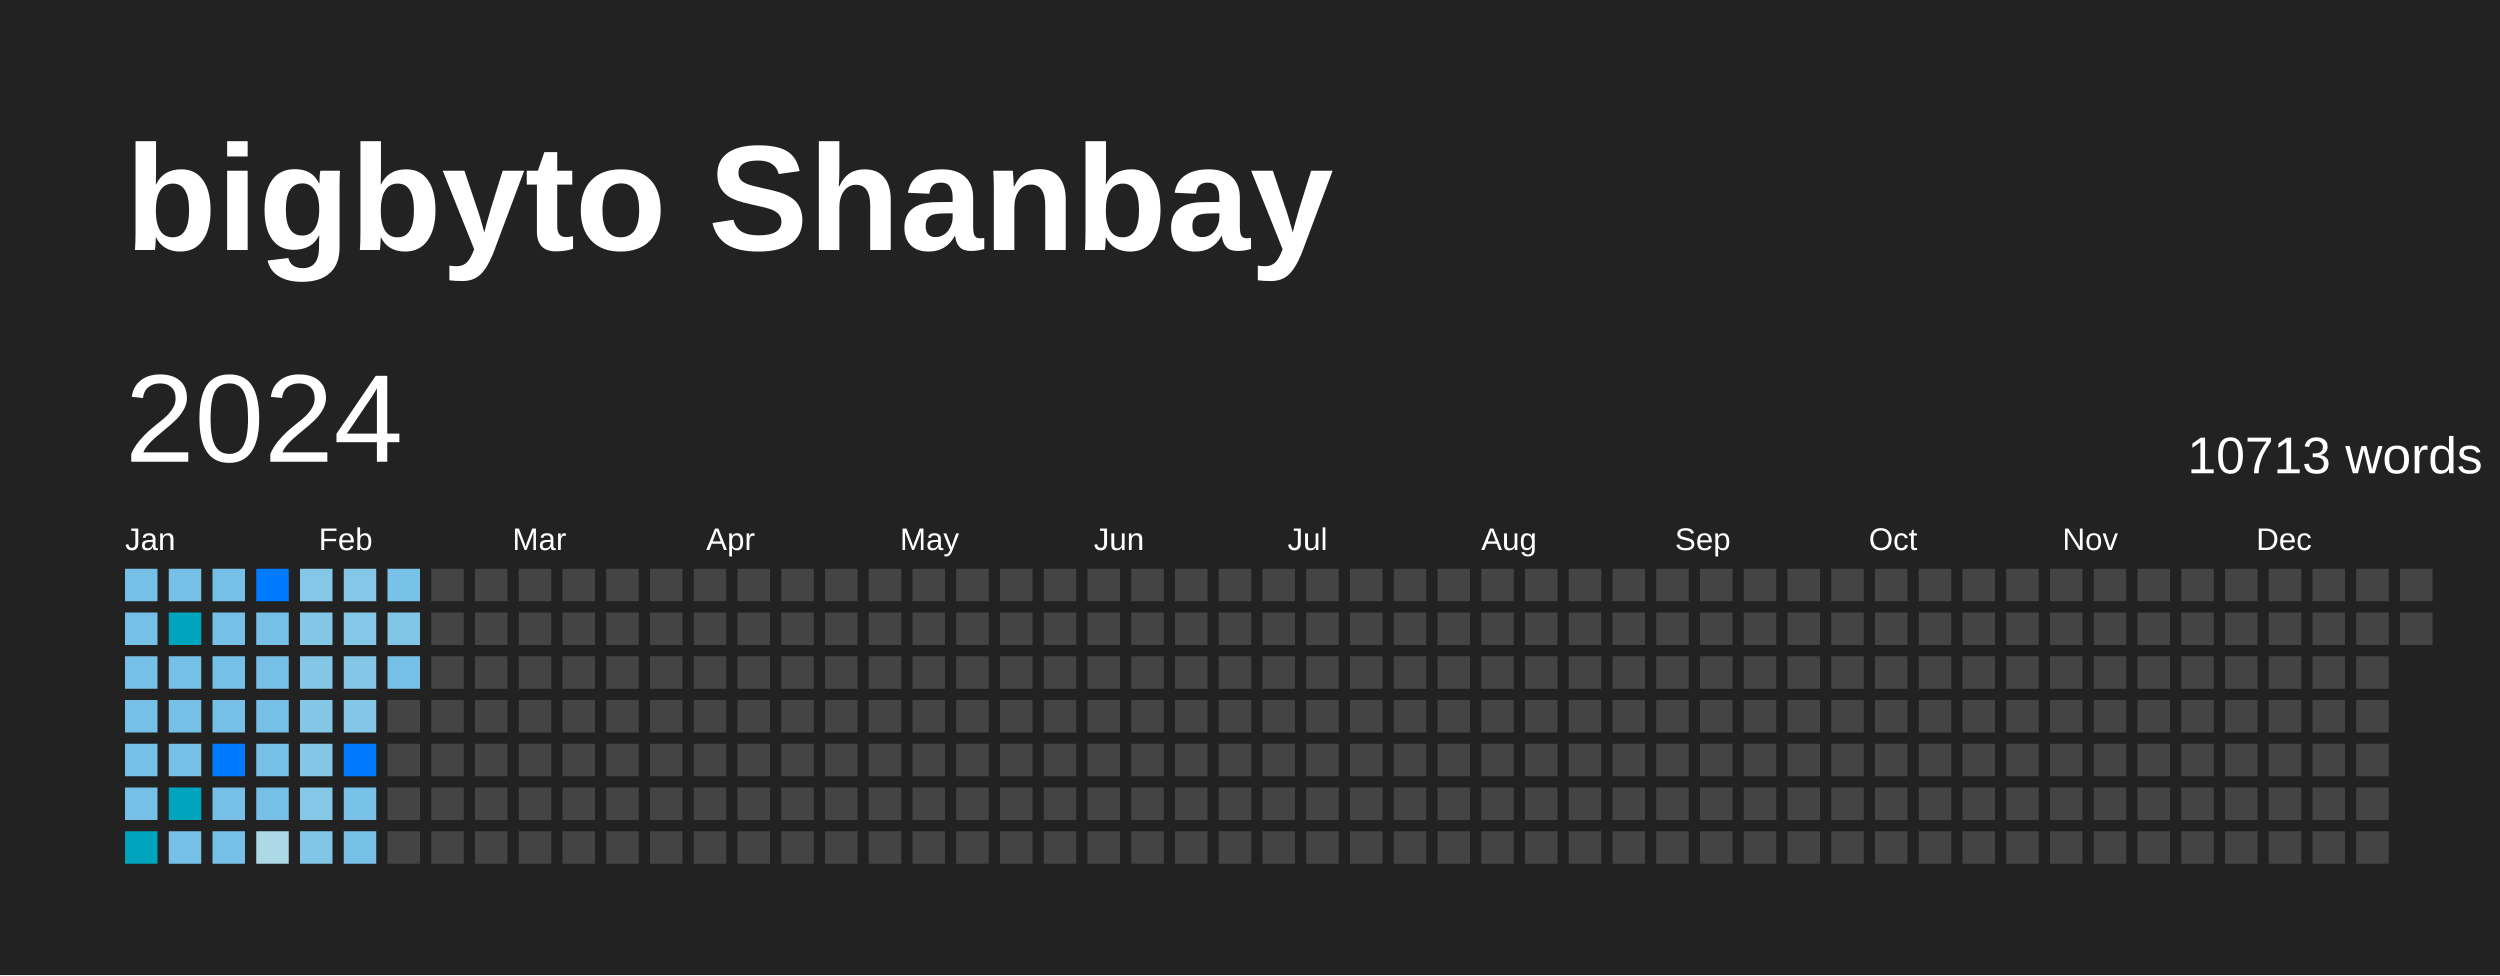
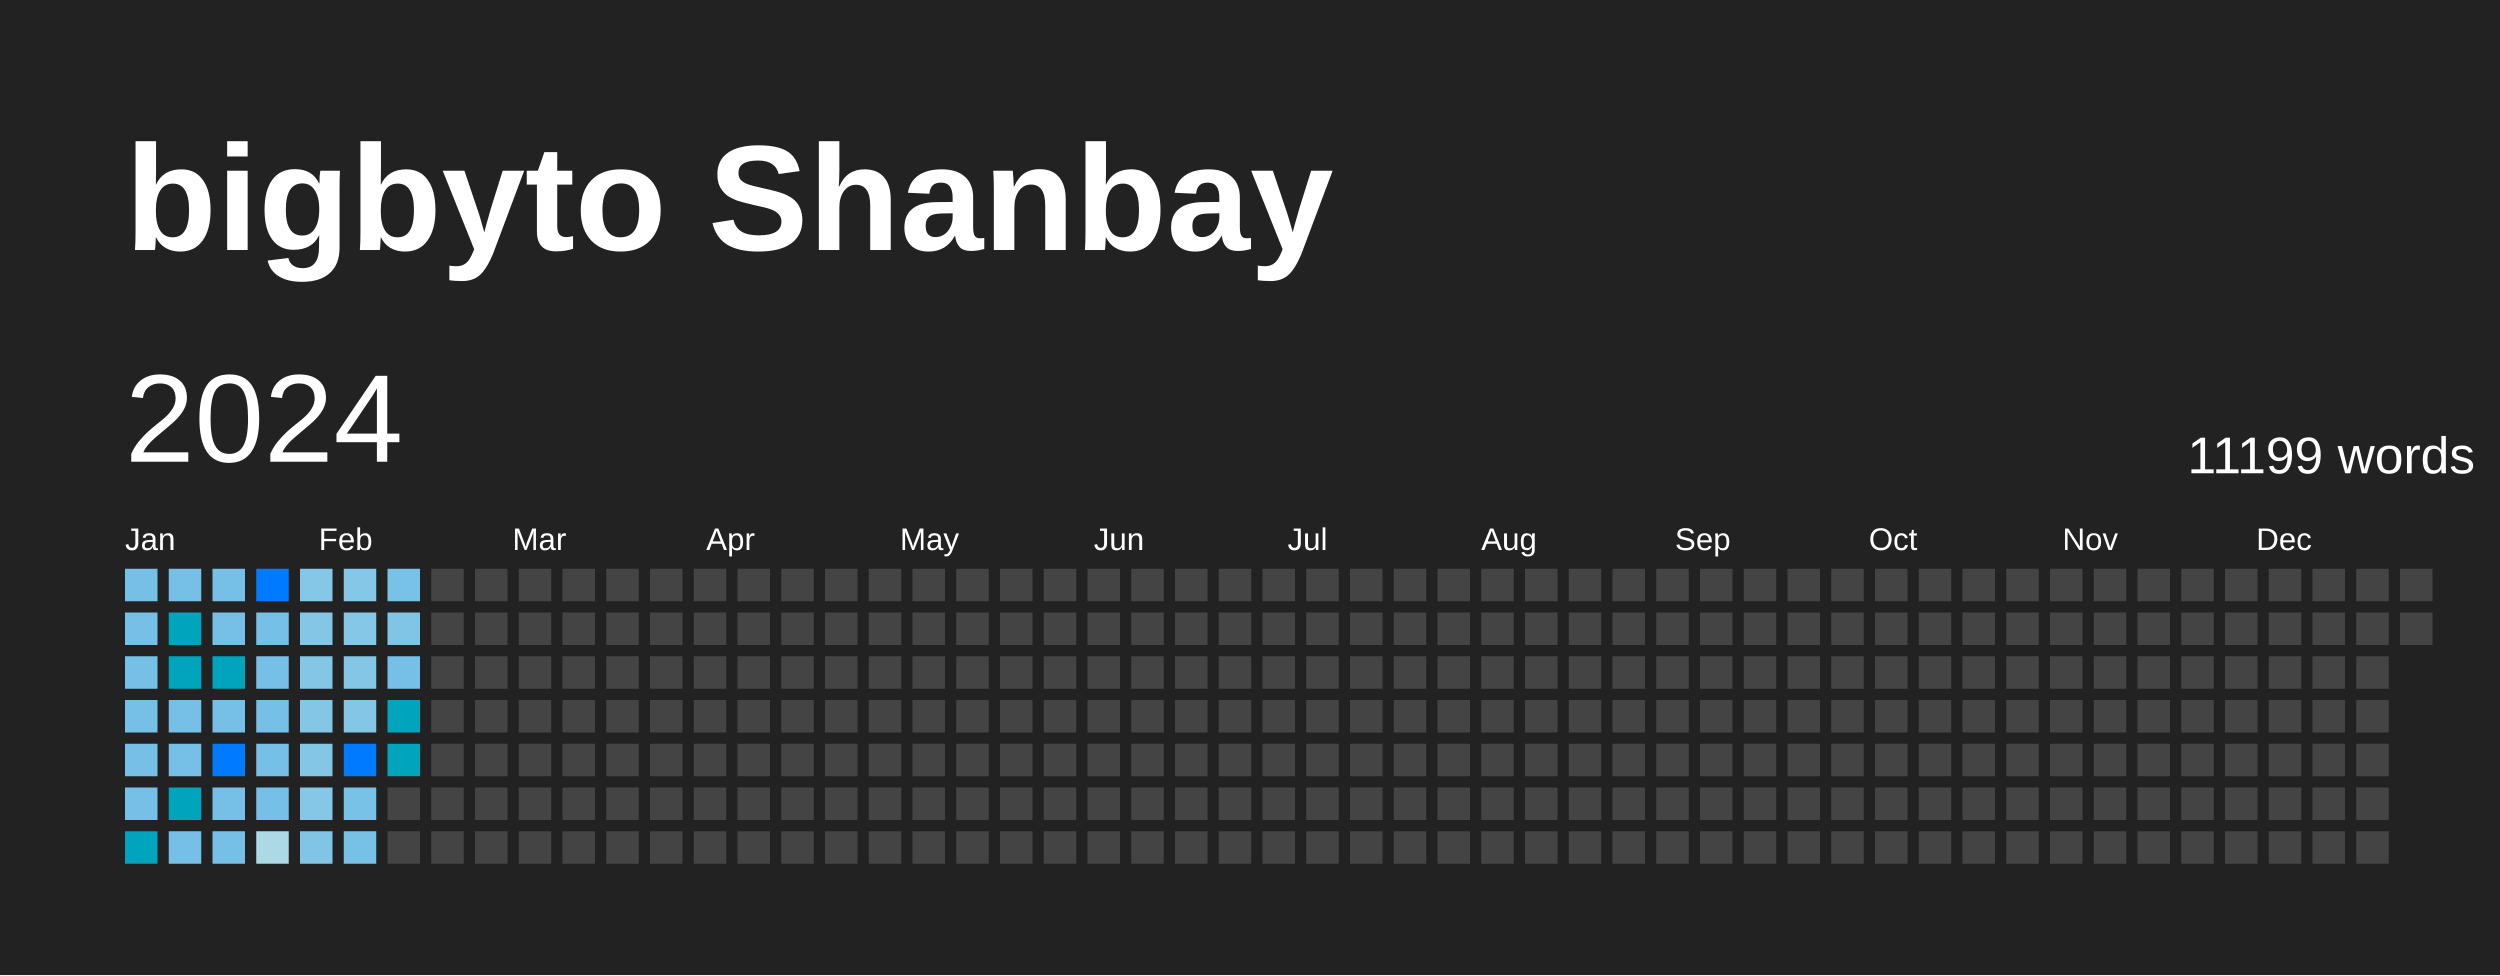
<svg xmlns="http://www.w3.org/2000/svg" baseProfile="full" height="78mm" version="1.1" viewBox="0,0,200,78" width="200mm">
  <defs />
  <rect fill="#222222" height="78" width="200" x="0" y="0" />
  <text fill="#FFFFFF" style="font-size:12px; font-family:Arial; font-weight:bold;" x="10" y="20">bigbyto Shanbay</text>
  <text dominant-baseline="hanging" fill="#FFFFFF" style="font-size:10.0px; font-family:Arial;" x="10" y="30">2024</text>
-   <text dominant-baseline="hanging" fill="#FFFFFF" style="font-size:4.125px; font-family:Arial;" x="175" y="35">10713 words</text>
+   <text dominant-baseline="hanging" fill="#FFFFFF" style="font-size:4.125px; font-family:Arial;" x="175" y="35">11199 words</text>
  <text fill="#FFFFFF" style="font-size:2.5px; font-family:Arial" x="10.0" y="44">Jan</text>
  <text fill="#FFFFFF" style="font-size:2.5px; font-family:Arial" x="25.5" y="44">Feb</text>
  <text fill="#FFFFFF" style="font-size:2.5px; font-family:Arial" x="41.0" y="44">Mar</text>
  <text fill="#FFFFFF" style="font-size:2.5px; font-family:Arial" x="56.5" y="44">Apr</text>
  <text fill="#FFFFFF" style="font-size:2.5px; font-family:Arial" x="72.0" y="44">May</text>
  <text fill="#FFFFFF" style="font-size:2.5px; font-family:Arial" x="87.5" y="44">Jun</text>
  <text fill="#FFFFFF" style="font-size:2.5px; font-family:Arial" x="103.0" y="44">Jul</text>
  <text fill="#FFFFFF" style="font-size:2.5px; font-family:Arial" x="118.5" y="44">Aug</text>
  <text fill="#FFFFFF" style="font-size:2.5px; font-family:Arial" x="134.0" y="44">Sep</text>
  <text fill="#FFFFFF" style="font-size:2.5px; font-family:Arial" x="149.5" y="44">Oct</text>
  <text fill="#FFFFFF" style="font-size:2.5px; font-family:Arial" x="165.0" y="44">Nov</text>
  <text fill="#FFFFFF" style="font-size:2.5px; font-family:Arial" x="180.5" y="44">Dec</text>
  <rect fill="#76c0e7" height="2.6" width="2.6" x="10.0" y="45.5" />
  <rect fill="#76c0e7" height="2.6" width="2.6" x="10.0" y="49.0" />
  <rect fill="#76c0e7" height="2.6" width="2.6" x="10.0" y="52.5" />
  <rect fill="#76c0e7" height="2.6" width="2.6" x="10.0" y="56.0" />
  <rect fill="#76c0e7" height="2.6" width="2.6" x="10.0" y="59.5" />
  <rect fill="#76c0e7" height="2.6" width="2.6" x="10.0" y="63.0" />
  <rect fill="#00a4bd" height="2.6" width="2.6" x="10.0" y="66.5" />
  <rect fill="#76c0e7" height="2.6" width="2.6" x="13.5" y="45.5" />
  <rect fill="#00a4bd" height="2.6" width="2.6" x="13.5" y="49.0" />
-   <rect fill="#75c0e7" height="2.6" width="2.6" x="13.5" y="52.5" />
+   <rect fill="#00a4bd" height="2.6" width="2.6" x="13.5" y="52.5" />
  <rect fill="#76c0e7" height="2.6" width="2.6" x="13.5" y="56.0" />
  <rect fill="#76c0e7" height="2.6" width="2.6" x="13.5" y="59.5" />
  <rect fill="#00a4bd" height="2.6" width="2.6" x="13.5" y="63.0" />
  <rect fill="#76c0e7" height="2.6" width="2.6" x="13.5" y="66.5" />
  <rect fill="#76c0e7" height="2.6" width="2.6" x="17.0" y="45.5" />
  <rect fill="#76c0e7" height="2.6" width="2.6" x="17.0" y="49.0" />
-   <rect fill="#75c0e7" height="2.6" width="2.6" x="17.0" y="52.5" />
+   <rect fill="#00a4bd" height="2.6" width="2.6" x="17.0" y="52.5" />
  <rect fill="#76c0e7" height="2.6" width="2.6" x="17.0" y="56.0" />
  <rect fill="#007BFF" height="2.6" width="2.6" x="17.0" y="59.5" />
  <rect fill="#76c0e7" height="2.6" width="2.6" x="17.0" y="63.0" />
  <rect fill="#76c0e7" height="2.6" width="2.6" x="17.0" y="66.5" />
  <rect fill="#007BFF" height="2.6" width="2.6" x="20.5" y="45.5" />
  <rect fill="#76c0e7" height="2.6" width="2.6" x="20.5" y="49.0" />
  <rect fill="#76c0e7" height="2.6" width="2.6" x="20.5" y="52.5" />
  <rect fill="#76c0e7" height="2.6" width="2.6" x="20.5" y="56.0" />
  <rect fill="#76c0e7" height="2.6" width="2.6" x="20.5" y="59.5" />
  <rect fill="#76c0e7" height="2.6" width="2.6" x="20.5" y="63.0" />
  <rect fill="#add8e6" height="2.6" width="2.6" x="20.5" y="66.5" />
  <rect fill="#84c7e6" height="2.6" width="2.6" x="24.0" y="45.5" />
  <rect fill="#83c6e6" height="2.6" width="2.6" x="24.0" y="49.0" />
  <rect fill="#84c6e6" height="2.6" width="2.6" x="24.0" y="52.5" />
  <rect fill="#84c6e6" height="2.6" width="2.6" x="24.0" y="56.0" />
  <rect fill="#84c6e6" height="2.6" width="2.6" x="24.0" y="59.5" />
  <rect fill="#84c7e6" height="2.6" width="2.6" x="24.0" y="63.0" />
  <rect fill="#81c5e6" height="2.6" width="2.6" x="24.0" y="66.5" />
  <rect fill="#84c7e6" height="2.6" width="2.6" x="27.5" y="45.5" />
  <rect fill="#84c7e6" height="2.6" width="2.6" x="27.5" y="49.0" />
  <rect fill="#84c6e6" height="2.6" width="2.6" x="27.5" y="52.5" />
  <rect fill="#84c6e6" height="2.6" width="2.6" x="27.5" y="56.0" />
  <rect fill="#007BFF" height="2.6" width="2.6" x="27.5" y="59.5" />
  <rect fill="#78c1e7" height="2.6" width="2.6" x="27.5" y="63.0" />
  <rect fill="#77c1e7" height="2.6" width="2.6" x="27.5" y="66.5" />
  <rect fill="#78c1e7" height="2.6" width="2.6" x="31.0" y="45.5" />
  <rect fill="#81c5e6" height="2.6" width="2.6" x="31.0" y="49.0" />
  <rect fill="#76c0e7" height="2.6" width="2.6" x="31.0" y="52.5" />
-   <rect fill="#444444" height="2.6" width="2.6" x="31.0" y="56.0" />
-   <rect fill="#444444" height="2.6" width="2.6" x="31.0" y="59.5" />
+   <rect fill="#00a4bd" height="2.6" width="2.6" x="31.0" y="56.0" />
+   <rect fill="#00a4bd" height="2.6" width="2.6" x="31.0" y="59.5" />
  <rect fill="#444444" height="2.6" width="2.6" x="31.0" y="63.0" />
  <rect fill="#444444" height="2.6" width="2.6" x="31.0" y="66.5" />
  <rect fill="#444444" height="2.6" width="2.6" x="34.5" y="45.5" />
  <rect fill="#444444" height="2.6" width="2.6" x="34.5" y="49.0" />
  <rect fill="#444444" height="2.6" width="2.6" x="34.5" y="52.5" />
  <rect fill="#444444" height="2.6" width="2.6" x="34.5" y="56.0" />
  <rect fill="#444444" height="2.6" width="2.6" x="34.5" y="59.5" />
  <rect fill="#444444" height="2.6" width="2.6" x="34.5" y="63.0" />
  <rect fill="#444444" height="2.6" width="2.6" x="34.5" y="66.5" />
  <rect fill="#444444" height="2.6" width="2.6" x="38.0" y="45.5" />
  <rect fill="#444444" height="2.6" width="2.6" x="38.0" y="49.0" />
  <rect fill="#444444" height="2.6" width="2.6" x="38.0" y="52.5" />
  <rect fill="#444444" height="2.6" width="2.6" x="38.0" y="56.0" />
  <rect fill="#444444" height="2.6" width="2.6" x="38.0" y="59.5" />
  <rect fill="#444444" height="2.6" width="2.6" x="38.0" y="63.0" />
  <rect fill="#444444" height="2.6" width="2.6" x="38.0" y="66.5" />
  <rect fill="#444444" height="2.6" width="2.6" x="41.5" y="45.5" />
  <rect fill="#444444" height="2.6" width="2.6" x="41.5" y="49.0" />
  <rect fill="#444444" height="2.6" width="2.6" x="41.5" y="52.5" />
  <rect fill="#444444" height="2.6" width="2.6" x="41.5" y="56.0" />
  <rect fill="#444444" height="2.6" width="2.6" x="41.5" y="59.5" />
  <rect fill="#444444" height="2.6" width="2.6" x="41.5" y="63.0" />
  <rect fill="#444444" height="2.6" width="2.6" x="41.5" y="66.5" />
  <rect fill="#444444" height="2.6" width="2.6" x="45.0" y="45.5" />
  <rect fill="#444444" height="2.6" width="2.6" x="45.0" y="49.0" />
  <rect fill="#444444" height="2.6" width="2.6" x="45.0" y="52.5" />
  <rect fill="#444444" height="2.6" width="2.6" x="45.0" y="56.0" />
  <rect fill="#444444" height="2.6" width="2.6" x="45.0" y="59.5" />
  <rect fill="#444444" height="2.6" width="2.6" x="45.0" y="63.0" />
  <rect fill="#444444" height="2.6" width="2.6" x="45.0" y="66.5" />
  <rect fill="#444444" height="2.6" width="2.6" x="48.5" y="45.5" />
  <rect fill="#444444" height="2.6" width="2.6" x="48.5" y="49.0" />
  <rect fill="#444444" height="2.6" width="2.6" x="48.5" y="52.5" />
  <rect fill="#444444" height="2.6" width="2.6" x="48.5" y="56.0" />
  <rect fill="#444444" height="2.6" width="2.6" x="48.5" y="59.5" />
  <rect fill="#444444" height="2.6" width="2.6" x="48.5" y="63.0" />
  <rect fill="#444444" height="2.6" width="2.6" x="48.5" y="66.5" />
  <rect fill="#444444" height="2.6" width="2.6" x="52.0" y="45.5" />
  <rect fill="#444444" height="2.6" width="2.6" x="52.0" y="49.0" />
  <rect fill="#444444" height="2.6" width="2.6" x="52.0" y="52.5" />
  <rect fill="#444444" height="2.6" width="2.6" x="52.0" y="56.0" />
  <rect fill="#444444" height="2.6" width="2.6" x="52.0" y="59.5" />
  <rect fill="#444444" height="2.6" width="2.6" x="52.0" y="63.0" />
  <rect fill="#444444" height="2.6" width="2.6" x="52.0" y="66.5" />
  <rect fill="#444444" height="2.6" width="2.6" x="55.5" y="45.5" />
  <rect fill="#444444" height="2.6" width="2.6" x="55.5" y="49.0" />
  <rect fill="#444444" height="2.6" width="2.6" x="55.5" y="52.5" />
  <rect fill="#444444" height="2.6" width="2.6" x="55.5" y="56.0" />
  <rect fill="#444444" height="2.6" width="2.6" x="55.5" y="59.5" />
  <rect fill="#444444" height="2.6" width="2.6" x="55.5" y="63.0" />
  <rect fill="#444444" height="2.6" width="2.6" x="55.5" y="66.5" />
  <rect fill="#444444" height="2.6" width="2.6" x="59.0" y="45.5" />
  <rect fill="#444444" height="2.6" width="2.6" x="59.0" y="49.0" />
  <rect fill="#444444" height="2.6" width="2.6" x="59.0" y="52.5" />
  <rect fill="#444444" height="2.6" width="2.6" x="59.0" y="56.0" />
  <rect fill="#444444" height="2.6" width="2.6" x="59.0" y="59.5" />
  <rect fill="#444444" height="2.6" width="2.6" x="59.0" y="63.0" />
  <rect fill="#444444" height="2.6" width="2.6" x="59.0" y="66.5" />
  <rect fill="#444444" height="2.6" width="2.6" x="62.5" y="45.5" />
  <rect fill="#444444" height="2.6" width="2.6" x="62.5" y="49.0" />
  <rect fill="#444444" height="2.6" width="2.6" x="62.5" y="52.5" />
  <rect fill="#444444" height="2.6" width="2.6" x="62.5" y="56.0" />
  <rect fill="#444444" height="2.6" width="2.6" x="62.5" y="59.5" />
  <rect fill="#444444" height="2.6" width="2.6" x="62.5" y="63.0" />
  <rect fill="#444444" height="2.6" width="2.6" x="62.5" y="66.5" />
  <rect fill="#444444" height="2.6" width="2.6" x="66.0" y="45.5" />
  <rect fill="#444444" height="2.6" width="2.6" x="66.0" y="49.0" />
  <rect fill="#444444" height="2.6" width="2.6" x="66.0" y="52.5" />
  <rect fill="#444444" height="2.6" width="2.6" x="66.0" y="56.0" />
  <rect fill="#444444" height="2.6" width="2.6" x="66.0" y="59.5" />
  <rect fill="#444444" height="2.6" width="2.6" x="66.0" y="63.0" />
  <rect fill="#444444" height="2.6" width="2.6" x="66.0" y="66.5" />
  <rect fill="#444444" height="2.6" width="2.6" x="69.5" y="45.5" />
  <rect fill="#444444" height="2.6" width="2.6" x="69.5" y="49.0" />
  <rect fill="#444444" height="2.6" width="2.6" x="69.5" y="52.5" />
  <rect fill="#444444" height="2.6" width="2.6" x="69.5" y="56.0" />
  <rect fill="#444444" height="2.6" width="2.6" x="69.5" y="59.5" />
  <rect fill="#444444" height="2.6" width="2.6" x="69.5" y="63.0" />
  <rect fill="#444444" height="2.6" width="2.6" x="69.5" y="66.5" />
  <rect fill="#444444" height="2.6" width="2.6" x="73.0" y="45.5" />
  <rect fill="#444444" height="2.6" width="2.6" x="73.0" y="49.0" />
  <rect fill="#444444" height="2.6" width="2.6" x="73.0" y="52.5" />
  <rect fill="#444444" height="2.6" width="2.6" x="73.0" y="56.0" />
  <rect fill="#444444" height="2.6" width="2.6" x="73.0" y="59.5" />
  <rect fill="#444444" height="2.6" width="2.6" x="73.0" y="63.0" />
  <rect fill="#444444" height="2.6" width="2.6" x="73.0" y="66.5" />
  <rect fill="#444444" height="2.6" width="2.6" x="76.5" y="45.5" />
  <rect fill="#444444" height="2.6" width="2.6" x="76.5" y="49.0" />
  <rect fill="#444444" height="2.6" width="2.6" x="76.5" y="52.5" />
  <rect fill="#444444" height="2.6" width="2.6" x="76.5" y="56.0" />
  <rect fill="#444444" height="2.6" width="2.6" x="76.5" y="59.5" />
  <rect fill="#444444" height="2.6" width="2.6" x="76.5" y="63.0" />
  <rect fill="#444444" height="2.6" width="2.6" x="76.5" y="66.5" />
  <rect fill="#444444" height="2.6" width="2.6" x="80.0" y="45.5" />
  <rect fill="#444444" height="2.6" width="2.6" x="80.0" y="49.0" />
  <rect fill="#444444" height="2.6" width="2.6" x="80.0" y="52.5" />
  <rect fill="#444444" height="2.6" width="2.6" x="80.0" y="56.0" />
  <rect fill="#444444" height="2.6" width="2.6" x="80.0" y="59.5" />
  <rect fill="#444444" height="2.6" width="2.6" x="80.0" y="63.0" />
  <rect fill="#444444" height="2.6" width="2.6" x="80.0" y="66.5" />
  <rect fill="#444444" height="2.6" width="2.6" x="83.5" y="45.5" />
  <rect fill="#444444" height="2.6" width="2.6" x="83.5" y="49.0" />
  <rect fill="#444444" height="2.6" width="2.6" x="83.5" y="52.5" />
  <rect fill="#444444" height="2.6" width="2.6" x="83.5" y="56.0" />
  <rect fill="#444444" height="2.6" width="2.6" x="83.5" y="59.5" />
  <rect fill="#444444" height="2.6" width="2.6" x="83.5" y="63.0" />
  <rect fill="#444444" height="2.6" width="2.6" x="83.5" y="66.5" />
  <rect fill="#444444" height="2.6" width="2.6" x="87.0" y="45.5" />
  <rect fill="#444444" height="2.6" width="2.6" x="87.0" y="49.0" />
  <rect fill="#444444" height="2.6" width="2.6" x="87.0" y="52.5" />
  <rect fill="#444444" height="2.6" width="2.6" x="87.0" y="56.0" />
  <rect fill="#444444" height="2.6" width="2.6" x="87.0" y="59.5" />
  <rect fill="#444444" height="2.6" width="2.6" x="87.0" y="63.0" />
  <rect fill="#444444" height="2.6" width="2.6" x="87.0" y="66.5" />
  <rect fill="#444444" height="2.6" width="2.6" x="90.5" y="45.5" />
  <rect fill="#444444" height="2.6" width="2.6" x="90.5" y="49.0" />
  <rect fill="#444444" height="2.6" width="2.6" x="90.5" y="52.5" />
  <rect fill="#444444" height="2.6" width="2.6" x="90.5" y="56.0" />
  <rect fill="#444444" height="2.6" width="2.6" x="90.5" y="59.5" />
  <rect fill="#444444" height="2.6" width="2.6" x="90.5" y="63.0" />
  <rect fill="#444444" height="2.6" width="2.6" x="90.5" y="66.5" />
  <rect fill="#444444" height="2.6" width="2.6" x="94.0" y="45.5" />
  <rect fill="#444444" height="2.6" width="2.6" x="94.0" y="49.0" />
  <rect fill="#444444" height="2.6" width="2.6" x="94.0" y="52.5" />
  <rect fill="#444444" height="2.6" width="2.6" x="94.0" y="56.0" />
  <rect fill="#444444" height="2.6" width="2.6" x="94.0" y="59.5" />
  <rect fill="#444444" height="2.6" width="2.6" x="94.0" y="63.0" />
  <rect fill="#444444" height="2.6" width="2.6" x="94.0" y="66.5" />
  <rect fill="#444444" height="2.6" width="2.6" x="97.5" y="45.5" />
  <rect fill="#444444" height="2.6" width="2.6" x="97.5" y="49.0" />
  <rect fill="#444444" height="2.6" width="2.6" x="97.5" y="52.5" />
  <rect fill="#444444" height="2.6" width="2.6" x="97.5" y="56.0" />
  <rect fill="#444444" height="2.6" width="2.6" x="97.5" y="59.5" />
  <rect fill="#444444" height="2.6" width="2.6" x="97.5" y="63.0" />
  <rect fill="#444444" height="2.6" width="2.6" x="97.5" y="66.5" />
  <rect fill="#444444" height="2.6" width="2.6" x="101.0" y="45.5" />
  <rect fill="#444444" height="2.6" width="2.6" x="101.0" y="49.0" />
  <rect fill="#444444" height="2.6" width="2.6" x="101.0" y="52.5" />
  <rect fill="#444444" height="2.6" width="2.6" x="101.0" y="56.0" />
  <rect fill="#444444" height="2.6" width="2.6" x="101.0" y="59.5" />
  <rect fill="#444444" height="2.6" width="2.6" x="101.0" y="63.0" />
  <rect fill="#444444" height="2.6" width="2.6" x="101.0" y="66.5" />
  <rect fill="#444444" height="2.6" width="2.6" x="104.5" y="45.5" />
  <rect fill="#444444" height="2.6" width="2.6" x="104.5" y="49.0" />
  <rect fill="#444444" height="2.6" width="2.6" x="104.5" y="52.5" />
  <rect fill="#444444" height="2.6" width="2.6" x="104.5" y="56.0" />
  <rect fill="#444444" height="2.6" width="2.6" x="104.5" y="59.5" />
  <rect fill="#444444" height="2.6" width="2.6" x="104.5" y="63.0" />
  <rect fill="#444444" height="2.6" width="2.6" x="104.5" y="66.5" />
  <rect fill="#444444" height="2.6" width="2.6" x="108.0" y="45.5" />
  <rect fill="#444444" height="2.6" width="2.6" x="108.0" y="49.0" />
  <rect fill="#444444" height="2.6" width="2.6" x="108.0" y="52.5" />
  <rect fill="#444444" height="2.6" width="2.6" x="108.0" y="56.0" />
  <rect fill="#444444" height="2.6" width="2.6" x="108.0" y="59.5" />
  <rect fill="#444444" height="2.6" width="2.6" x="108.0" y="63.0" />
  <rect fill="#444444" height="2.6" width="2.6" x="108.0" y="66.5" />
  <rect fill="#444444" height="2.6" width="2.6" x="111.5" y="45.5" />
  <rect fill="#444444" height="2.6" width="2.6" x="111.5" y="49.0" />
  <rect fill="#444444" height="2.6" width="2.6" x="111.5" y="52.5" />
  <rect fill="#444444" height="2.6" width="2.6" x="111.5" y="56.0" />
  <rect fill="#444444" height="2.6" width="2.6" x="111.5" y="59.5" />
  <rect fill="#444444" height="2.6" width="2.6" x="111.5" y="63.0" />
  <rect fill="#444444" height="2.6" width="2.6" x="111.5" y="66.5" />
  <rect fill="#444444" height="2.6" width="2.6" x="115.0" y="45.5" />
  <rect fill="#444444" height="2.6" width="2.6" x="115.0" y="49.0" />
  <rect fill="#444444" height="2.6" width="2.6" x="115.0" y="52.5" />
  <rect fill="#444444" height="2.6" width="2.6" x="115.0" y="56.0" />
  <rect fill="#444444" height="2.6" width="2.6" x="115.0" y="59.5" />
  <rect fill="#444444" height="2.6" width="2.6" x="115.0" y="63.0" />
  <rect fill="#444444" height="2.6" width="2.6" x="115.0" y="66.5" />
  <rect fill="#444444" height="2.6" width="2.6" x="118.5" y="45.5" />
  <rect fill="#444444" height="2.6" width="2.6" x="118.5" y="49.0" />
  <rect fill="#444444" height="2.6" width="2.6" x="118.5" y="52.5" />
  <rect fill="#444444" height="2.6" width="2.6" x="118.5" y="56.0" />
  <rect fill="#444444" height="2.6" width="2.6" x="118.5" y="59.5" />
  <rect fill="#444444" height="2.6" width="2.6" x="118.5" y="63.0" />
  <rect fill="#444444" height="2.6" width="2.6" x="118.5" y="66.5" />
  <rect fill="#444444" height="2.6" width="2.6" x="122.0" y="45.5" />
  <rect fill="#444444" height="2.6" width="2.6" x="122.0" y="49.0" />
  <rect fill="#444444" height="2.6" width="2.6" x="122.0" y="52.5" />
  <rect fill="#444444" height="2.6" width="2.6" x="122.0" y="56.0" />
  <rect fill="#444444" height="2.6" width="2.6" x="122.0" y="59.5" />
  <rect fill="#444444" height="2.6" width="2.6" x="122.0" y="63.0" />
  <rect fill="#444444" height="2.6" width="2.6" x="122.0" y="66.5" />
  <rect fill="#444444" height="2.6" width="2.6" x="125.5" y="45.5" />
  <rect fill="#444444" height="2.6" width="2.6" x="125.5" y="49.0" />
  <rect fill="#444444" height="2.6" width="2.6" x="125.5" y="52.5" />
  <rect fill="#444444" height="2.6" width="2.6" x="125.5" y="56.0" />
  <rect fill="#444444" height="2.6" width="2.6" x="125.5" y="59.5" />
  <rect fill="#444444" height="2.6" width="2.6" x="125.5" y="63.0" />
  <rect fill="#444444" height="2.6" width="2.6" x="125.5" y="66.5" />
  <rect fill="#444444" height="2.6" width="2.6" x="129.0" y="45.5" />
  <rect fill="#444444" height="2.6" width="2.6" x="129.0" y="49.0" />
  <rect fill="#444444" height="2.6" width="2.6" x="129.0" y="52.5" />
  <rect fill="#444444" height="2.6" width="2.6" x="129.0" y="56.0" />
  <rect fill="#444444" height="2.6" width="2.6" x="129.0" y="59.5" />
  <rect fill="#444444" height="2.6" width="2.6" x="129.0" y="63.0" />
  <rect fill="#444444" height="2.6" width="2.6" x="129.0" y="66.5" />
  <rect fill="#444444" height="2.6" width="2.6" x="132.5" y="45.5" />
  <rect fill="#444444" height="2.6" width="2.6" x="132.5" y="49.0" />
  <rect fill="#444444" height="2.6" width="2.6" x="132.5" y="52.5" />
  <rect fill="#444444" height="2.6" width="2.6" x="132.5" y="56.0" />
  <rect fill="#444444" height="2.6" width="2.6" x="132.5" y="59.5" />
  <rect fill="#444444" height="2.6" width="2.6" x="132.5" y="63.0" />
  <rect fill="#444444" height="2.6" width="2.6" x="132.5" y="66.5" />
  <rect fill="#444444" height="2.6" width="2.6" x="136.0" y="45.5" />
  <rect fill="#444444" height="2.6" width="2.6" x="136.0" y="49.0" />
  <rect fill="#444444" height="2.6" width="2.6" x="136.0" y="52.5" />
  <rect fill="#444444" height="2.6" width="2.6" x="136.0" y="56.0" />
  <rect fill="#444444" height="2.6" width="2.6" x="136.0" y="59.5" />
  <rect fill="#444444" height="2.6" width="2.6" x="136.0" y="63.0" />
  <rect fill="#444444" height="2.6" width="2.6" x="136.0" y="66.5" />
  <rect fill="#444444" height="2.6" width="2.6" x="139.5" y="45.5" />
  <rect fill="#444444" height="2.6" width="2.6" x="139.5" y="49.0" />
  <rect fill="#444444" height="2.6" width="2.6" x="139.5" y="52.5" />
  <rect fill="#444444" height="2.6" width="2.6" x="139.5" y="56.0" />
  <rect fill="#444444" height="2.6" width="2.6" x="139.5" y="59.5" />
  <rect fill="#444444" height="2.6" width="2.6" x="139.5" y="63.0" />
  <rect fill="#444444" height="2.6" width="2.6" x="139.5" y="66.5" />
  <rect fill="#444444" height="2.6" width="2.6" x="143.0" y="45.5" />
  <rect fill="#444444" height="2.6" width="2.6" x="143.0" y="49.0" />
  <rect fill="#444444" height="2.6" width="2.6" x="143.0" y="52.5" />
  <rect fill="#444444" height="2.6" width="2.6" x="143.0" y="56.0" />
  <rect fill="#444444" height="2.6" width="2.6" x="143.0" y="59.5" />
  <rect fill="#444444" height="2.6" width="2.6" x="143.0" y="63.0" />
  <rect fill="#444444" height="2.6" width="2.6" x="143.0" y="66.5" />
  <rect fill="#444444" height="2.6" width="2.6" x="146.5" y="45.5" />
  <rect fill="#444444" height="2.6" width="2.6" x="146.5" y="49.0" />
  <rect fill="#444444" height="2.6" width="2.6" x="146.5" y="52.5" />
  <rect fill="#444444" height="2.6" width="2.6" x="146.5" y="56.0" />
  <rect fill="#444444" height="2.6" width="2.6" x="146.5" y="59.5" />
  <rect fill="#444444" height="2.6" width="2.6" x="146.5" y="63.0" />
  <rect fill="#444444" height="2.6" width="2.6" x="146.5" y="66.5" />
  <rect fill="#444444" height="2.6" width="2.6" x="150.0" y="45.5" />
  <rect fill="#444444" height="2.6" width="2.6" x="150.0" y="49.0" />
  <rect fill="#444444" height="2.6" width="2.6" x="150.0" y="52.5" />
  <rect fill="#444444" height="2.6" width="2.6" x="150.0" y="56.0" />
  <rect fill="#444444" height="2.6" width="2.6" x="150.0" y="59.5" />
  <rect fill="#444444" height="2.6" width="2.6" x="150.0" y="63.0" />
  <rect fill="#444444" height="2.6" width="2.6" x="150.0" y="66.5" />
  <rect fill="#444444" height="2.6" width="2.6" x="153.5" y="45.5" />
  <rect fill="#444444" height="2.6" width="2.6" x="153.5" y="49.0" />
  <rect fill="#444444" height="2.6" width="2.6" x="153.5" y="52.5" />
  <rect fill="#444444" height="2.6" width="2.6" x="153.5" y="56.0" />
  <rect fill="#444444" height="2.6" width="2.6" x="153.5" y="59.5" />
  <rect fill="#444444" height="2.6" width="2.6" x="153.5" y="63.0" />
  <rect fill="#444444" height="2.6" width="2.6" x="153.5" y="66.5" />
  <rect fill="#444444" height="2.6" width="2.6" x="157.0" y="45.5" />
  <rect fill="#444444" height="2.6" width="2.6" x="157.0" y="49.0" />
  <rect fill="#444444" height="2.6" width="2.6" x="157.0" y="52.5" />
  <rect fill="#444444" height="2.6" width="2.6" x="157.0" y="56.0" />
  <rect fill="#444444" height="2.6" width="2.6" x="157.0" y="59.5" />
  <rect fill="#444444" height="2.6" width="2.6" x="157.0" y="63.0" />
  <rect fill="#444444" height="2.6" width="2.6" x="157.0" y="66.5" />
  <rect fill="#444444" height="2.6" width="2.6" x="160.5" y="45.5" />
  <rect fill="#444444" height="2.6" width="2.6" x="160.5" y="49.0" />
  <rect fill="#444444" height="2.6" width="2.6" x="160.5" y="52.5" />
  <rect fill="#444444" height="2.6" width="2.6" x="160.5" y="56.0" />
  <rect fill="#444444" height="2.6" width="2.6" x="160.5" y="59.5" />
  <rect fill="#444444" height="2.6" width="2.6" x="160.5" y="63.0" />
  <rect fill="#444444" height="2.6" width="2.6" x="160.5" y="66.5" />
  <rect fill="#444444" height="2.6" width="2.6" x="164.0" y="45.5" />
  <rect fill="#444444" height="2.6" width="2.6" x="164.0" y="49.0" />
  <rect fill="#444444" height="2.6" width="2.6" x="164.0" y="52.5" />
  <rect fill="#444444" height="2.6" width="2.6" x="164.0" y="56.0" />
  <rect fill="#444444" height="2.6" width="2.6" x="164.0" y="59.5" />
  <rect fill="#444444" height="2.6" width="2.6" x="164.0" y="63.0" />
  <rect fill="#444444" height="2.6" width="2.6" x="164.0" y="66.5" />
  <rect fill="#444444" height="2.6" width="2.6" x="167.5" y="45.5" />
  <rect fill="#444444" height="2.6" width="2.6" x="167.5" y="49.0" />
  <rect fill="#444444" height="2.6" width="2.6" x="167.5" y="52.5" />
  <rect fill="#444444" height="2.6" width="2.6" x="167.5" y="56.0" />
  <rect fill="#444444" height="2.6" width="2.6" x="167.5" y="59.5" />
  <rect fill="#444444" height="2.6" width="2.6" x="167.5" y="63.0" />
  <rect fill="#444444" height="2.6" width="2.6" x="167.5" y="66.5" />
  <rect fill="#444444" height="2.6" width="2.6" x="171.0" y="45.5" />
  <rect fill="#444444" height="2.6" width="2.6" x="171.0" y="49.0" />
  <rect fill="#444444" height="2.6" width="2.6" x="171.0" y="52.5" />
  <rect fill="#444444" height="2.6" width="2.6" x="171.0" y="56.0" />
  <rect fill="#444444" height="2.6" width="2.6" x="171.0" y="59.5" />
  <rect fill="#444444" height="2.6" width="2.6" x="171.0" y="63.0" />
  <rect fill="#444444" height="2.6" width="2.6" x="171.0" y="66.5" />
  <rect fill="#444444" height="2.6" width="2.6" x="174.5" y="45.5" />
  <rect fill="#444444" height="2.6" width="2.6" x="174.5" y="49.0" />
  <rect fill="#444444" height="2.6" width="2.6" x="174.5" y="52.5" />
  <rect fill="#444444" height="2.6" width="2.6" x="174.5" y="56.0" />
  <rect fill="#444444" height="2.6" width="2.6" x="174.5" y="59.5" />
  <rect fill="#444444" height="2.6" width="2.6" x="174.5" y="63.0" />
  <rect fill="#444444" height="2.6" width="2.6" x="174.5" y="66.5" />
  <rect fill="#444444" height="2.6" width="2.6" x="178.0" y="45.5" />
  <rect fill="#444444" height="2.6" width="2.6" x="178.0" y="49.0" />
  <rect fill="#444444" height="2.6" width="2.6" x="178.0" y="52.5" />
  <rect fill="#444444" height="2.6" width="2.6" x="178.0" y="56.0" />
  <rect fill="#444444" height="2.6" width="2.6" x="178.0" y="59.5" />
  <rect fill="#444444" height="2.6" width="2.6" x="178.0" y="63.0" />
  <rect fill="#444444" height="2.6" width="2.6" x="178.0" y="66.5" />
  <rect fill="#444444" height="2.6" width="2.6" x="181.5" y="45.5" />
  <rect fill="#444444" height="2.6" width="2.6" x="181.5" y="49.0" />
  <rect fill="#444444" height="2.6" width="2.6" x="181.5" y="52.5" />
  <rect fill="#444444" height="2.6" width="2.6" x="181.5" y="56.0" />
  <rect fill="#444444" height="2.6" width="2.6" x="181.5" y="59.5" />
  <rect fill="#444444" height="2.6" width="2.6" x="181.5" y="63.0" />
  <rect fill="#444444" height="2.6" width="2.6" x="181.5" y="66.5" />
  <rect fill="#444444" height="2.6" width="2.6" x="185.0" y="45.5" />
  <rect fill="#444444" height="2.6" width="2.6" x="185.0" y="49.0" />
  <rect fill="#444444" height="2.6" width="2.6" x="185.0" y="52.5" />
  <rect fill="#444444" height="2.6" width="2.6" x="185.0" y="56.0" />
  <rect fill="#444444" height="2.6" width="2.6" x="185.0" y="59.5" />
  <rect fill="#444444" height="2.6" width="2.6" x="185.0" y="63.0" />
  <rect fill="#444444" height="2.6" width="2.6" x="185.0" y="66.5" />
  <rect fill="#444444" height="2.6" width="2.6" x="188.5" y="45.5" />
  <rect fill="#444444" height="2.6" width="2.6" x="188.5" y="49.0" />
  <rect fill="#444444" height="2.6" width="2.6" x="188.5" y="52.5" />
  <rect fill="#444444" height="2.6" width="2.6" x="188.5" y="56.0" />
  <rect fill="#444444" height="2.6" width="2.6" x="188.5" y="59.5" />
  <rect fill="#444444" height="2.6" width="2.6" x="188.5" y="63.0" />
  <rect fill="#444444" height="2.6" width="2.6" x="188.5" y="66.5" />
  <rect fill="#444444" height="2.6" width="2.6" x="192.0" y="45.5" />
  <rect fill="#444444" height="2.6" width="2.6" x="192.0" y="49.0" />
</svg>
